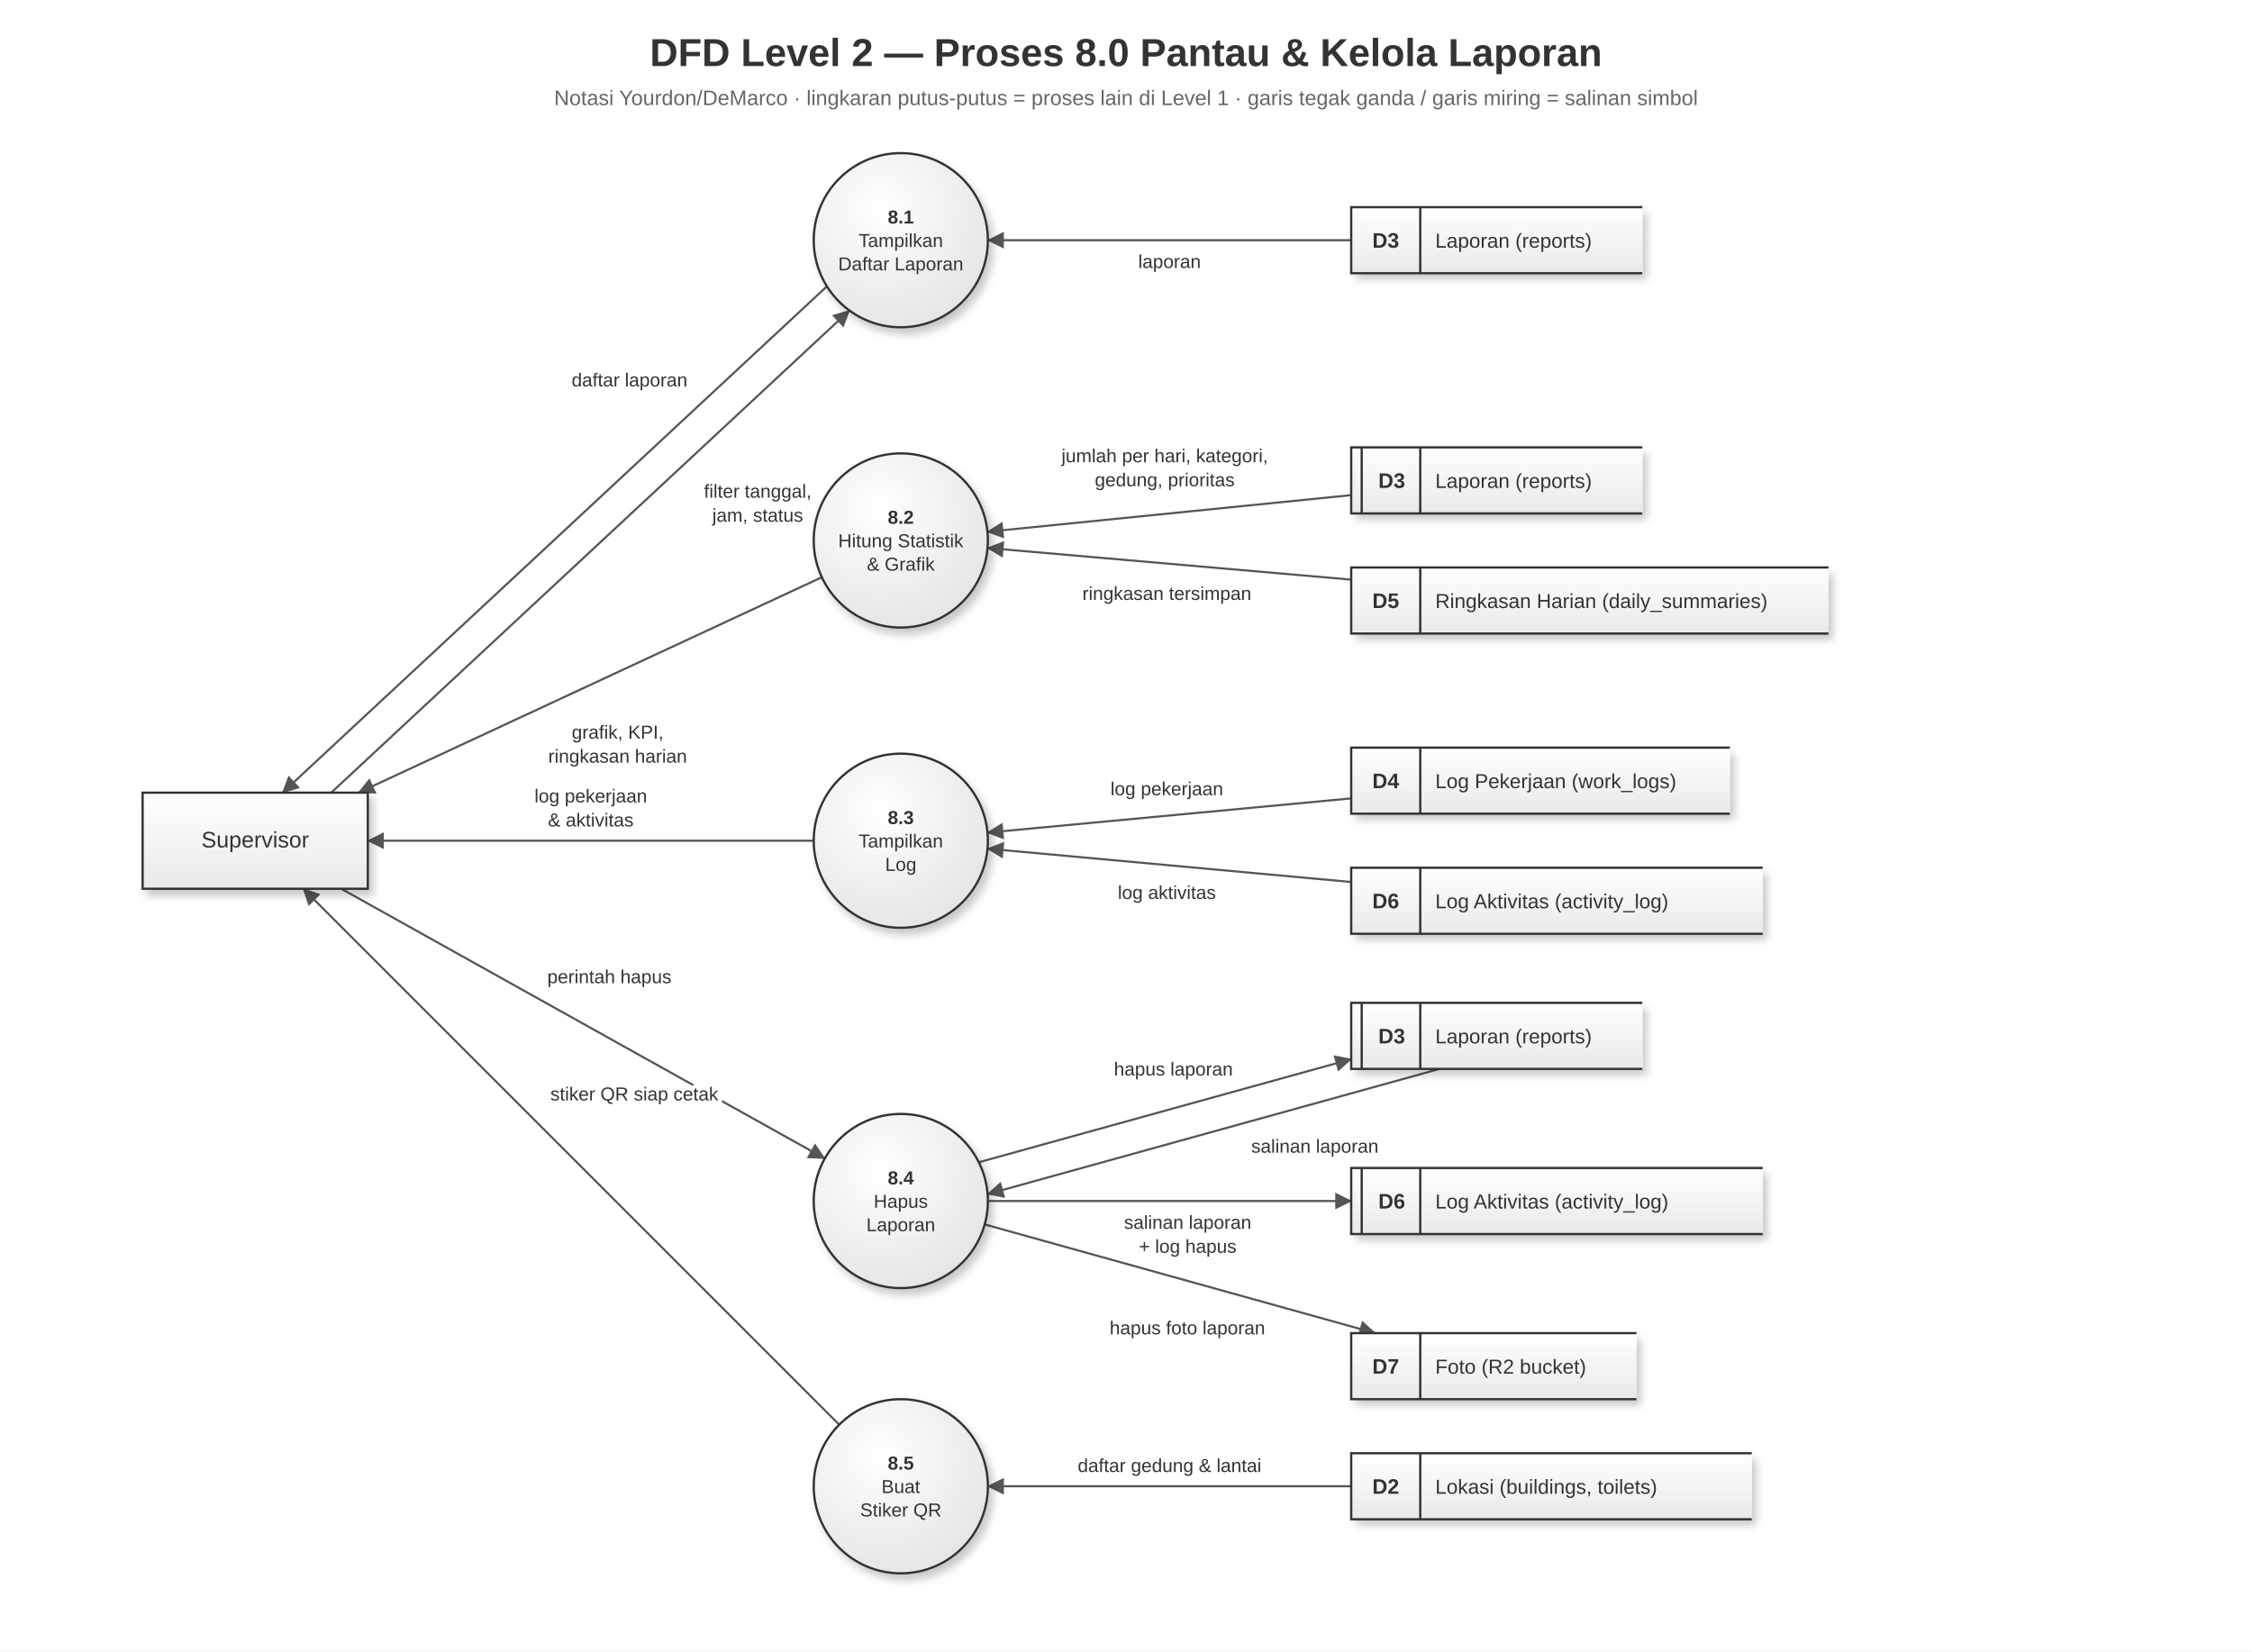
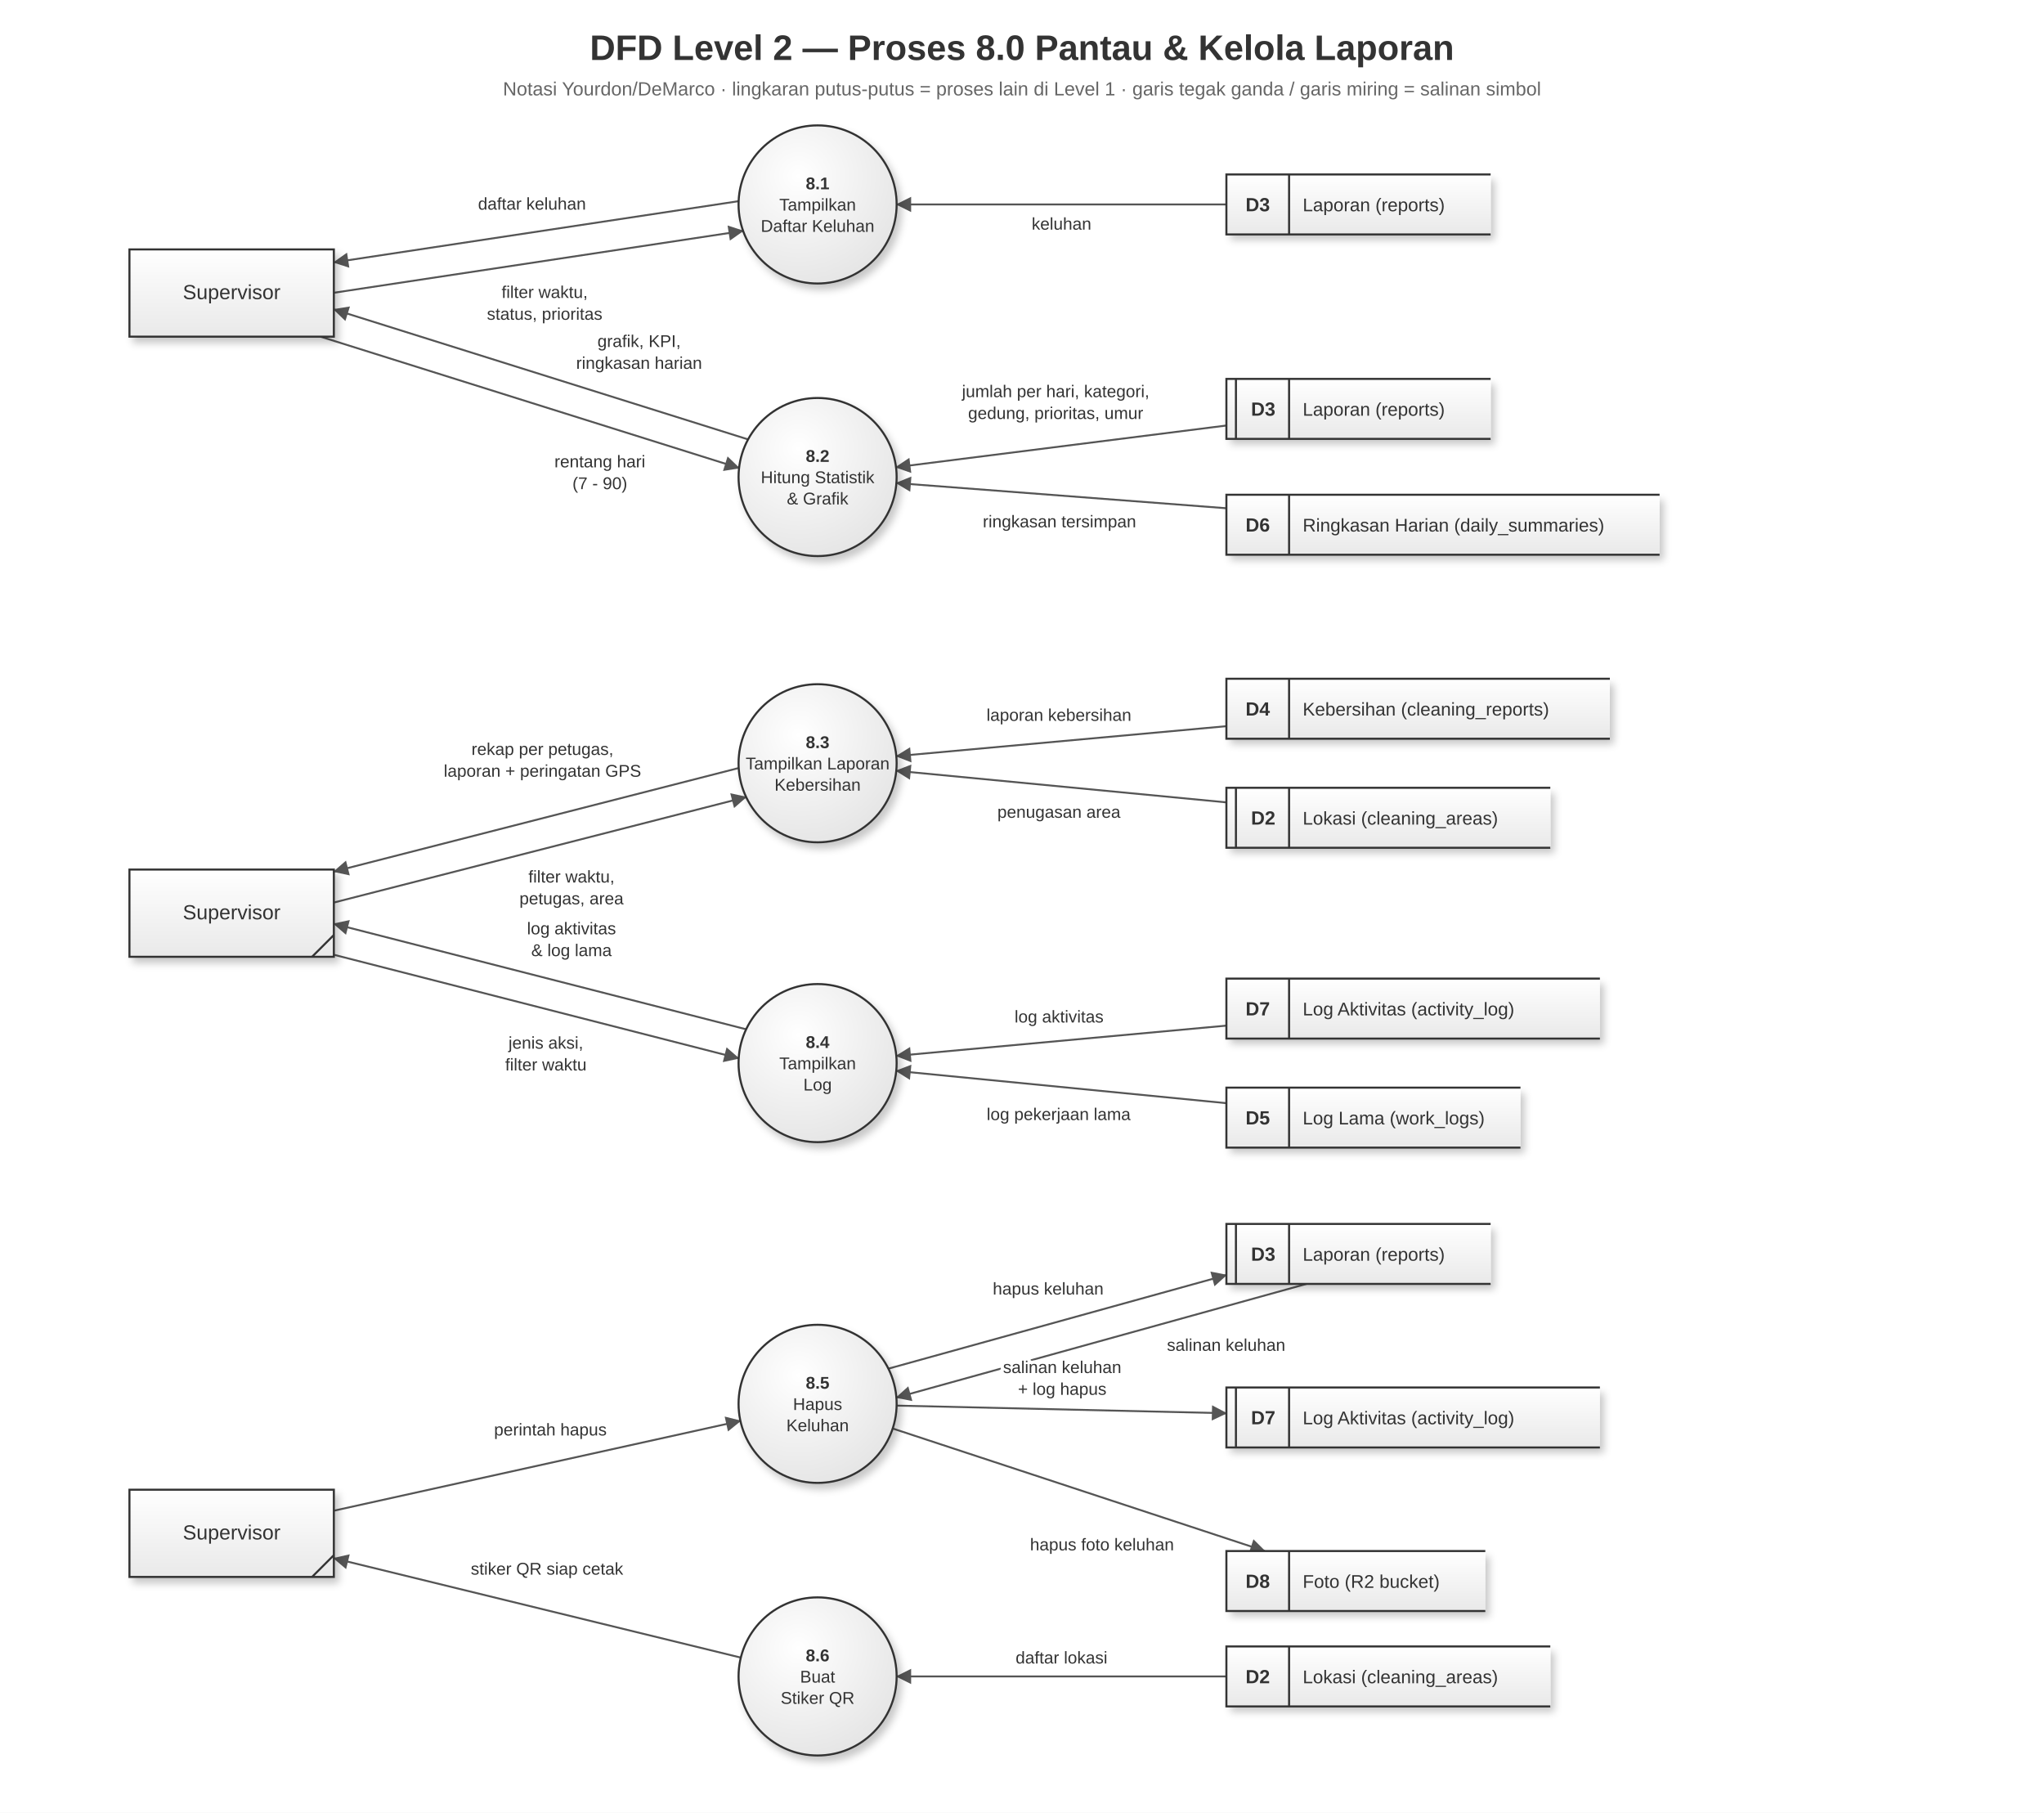
- <svg xmlns="http://www.w3.org/2000/svg" width="1500" height="1100" viewBox="0 0 1500 1100" font-family="Arial, Helvetica, sans-serif" fill="#333333">
+ <svg xmlns="http://www.w3.org/2000/svg" width="1500" height="1330" viewBox="0 0 1500 1330" font-family="Arial, Helvetica, sans-serif" fill="#333333">
  <defs>
    <filter id="bayang" x="-20%" y="-20%" width="150%" height="150%">
      <feDropShadow dx="3" dy="4" stdDeviation="3" flood-color="#000" flood-opacity="0.22" />
    </filter>
    <radialGradient id="bola" cx="38%" cy="32%" r="75%">
      <stop offset="0" stop-color="#FFFFFF" />
      <stop offset="1" stop-color="#E4E4E4" />
    </radialGradient>
    <linearGradient id="kotak" x1="0" y1="0" x2="0" y2="1">
      <stop offset="0" stop-color="#FFFFFF" />
      <stop offset="1" stop-color="#E9E9E9" />
    </linearGradient>
    <marker id="panah" viewBox="0 0 10 10" refX="9.5" refY="5" markerWidth="8" markerHeight="8" orient="auto">
      <path d="M0,0 L10,5 L0,10 z" fill="#555555" />
    </marker>
  </defs>
-   <rect width="1500" height="1100" fill="#FFFFFF" />
+   <rect width="1500" height="1330" fill="#FFFFFF" />
  <text x="750.0" y="44" font-size="26" font-weight="bold" text-anchor="middle">DFD Level 2 — Proses 8.0 Pantau &amp; Kelola Laporan</text>
  <text x="750.0" y="70" font-size="14" fill="#666" text-anchor="middle">Notasi Yourdon/DeMarco · lingkaran putus-putus = proses lain di Level 1 · garis tegak ganda / garis miring = salinan simbol</text>
-   <polyline points="220.6,528.0 565.8,206.8" fill="none" stroke="#555555" stroke-width="1.4" marker-end="url(#panah)" />
-   <polyline points="550.8,190.7 188.2,528.0" fill="none" stroke="#555555" stroke-width="1.4" marker-end="url(#panah)" />
-   <polyline points="900.0,160.0 658.0,160.0" fill="none" stroke="#555555" stroke-width="1.4" marker-end="url(#panah)" />
-   <polyline points="900.0,329.8 657.7,354.2" fill="none" stroke="#555555" stroke-width="1.4" marker-end="url(#panah)" />
-   <polyline points="900.0,386.1 657.8,365.0" fill="none" stroke="#555555" stroke-width="1.4" marker-end="url(#panah)" />
-   <polyline points="547.4,384.5 238.8,528.0" fill="none" stroke="#555555" stroke-width="1.4" marker-end="url(#panah)" />
-   <polyline points="900.0,531.8 657.7,554.6" fill="none" stroke="#555555" stroke-width="1.4" marker-end="url(#panah)" />
-   <polyline points="900.0,587.5 657.8,565.3" fill="none" stroke="#555555" stroke-width="1.4" marker-end="url(#panah)" />
-   <polyline points="542.0,560.0 245.0,560.0" fill="none" stroke="#555555" stroke-width="1.4" marker-end="url(#panah)" />
-   <polyline points="227.3,592.0 549.4,771.7" fill="none" stroke="#555555" stroke-width="1.4" marker-end="url(#panah)" />
-   <polyline points="958.8,712.0 657.8,795.4" fill="none" stroke="#555555" stroke-width="1.4" marker-end="url(#panah)" />
-   <polyline points="651.9,774.2 900.0,705.5" fill="none" stroke="#555555" stroke-width="1.4" marker-end="url(#panah)" />
-   <polyline points="658.0,800.0 900.0,800.0" fill="none" stroke="#555555" stroke-width="1.4" marker-end="url(#panah)" />
-   <polyline points="655.9,815.6 916.0,888.0" fill="none" stroke="#555555" stroke-width="1.4" marker-end="url(#panah)" />
-   <polyline points="900.0,990.0 658.0,990.0" fill="none" stroke="#555555" stroke-width="1.4" marker-end="url(#panah)" />
-   <polyline points="559.0,949.0 202.0,592.0" fill="none" stroke="#555555" stroke-width="1.4" marker-end="url(#panah)" />
-   <rect x="95.0" y="528.0" width="150.0" height="64" fill="url(#kotak)" stroke="#333333" stroke-width="1.5" filter="url(#bayang)" />
-   <text x="170.0" y="564.5" font-size="15" text-anchor="middle">Supervisor</text>
-   <circle cx="600" cy="160" r="58" fill="url(#bola)" stroke="#333333" stroke-width="1.5" filter="url(#bayang)" />
-   <text x="600" y="148.9" font-size="12.5" text-anchor="middle" font-weight="bold">8.1</text>
-   <text x="600" y="164.5" font-size="12.5" text-anchor="middle">Tampilkan</text>
-   <text x="600" y="180.1" font-size="12.5" text-anchor="middle">Daftar Laporan</text>
-   <circle cx="600" cy="360" r="58" fill="url(#bola)" stroke="#333333" stroke-width="1.5" filter="url(#bayang)" />
-   <text x="600" y="348.9" font-size="12.5" text-anchor="middle" font-weight="bold">8.2</text>
-   <text x="600" y="364.5" font-size="12.5" text-anchor="middle">Hitung Statistik</text>
-   <text x="600" y="380.1" font-size="12.5" text-anchor="middle">&amp; Grafik</text>
+   <polyline points="245.0,214.8 545.3,169.4" fill="none" stroke="#555555" stroke-width="1.4" marker-end="url(#panah)" />
+   <polyline points="542.0,147.6 245.0,192.5" fill="none" stroke="#555555" stroke-width="1.4" marker-end="url(#panah)" />
+   <polyline points="900.0,150.0 658.0,150.0" fill="none" stroke="#555555" stroke-width="1.4" marker-end="url(#panah)" />
+   <polyline points="235.2,247.0 542.4,343.4" fill="none" stroke="#555555" stroke-width="1.4" marker-end="url(#panah)" />
+   <polyline points="549.0,322.4 245.0,227.0" fill="none" stroke="#555555" stroke-width="1.4" marker-end="url(#panah)" />
+   <polyline points="900.0,312.2 657.5,342.8" fill="none" stroke="#555555" stroke-width="1.4" marker-end="url(#panah)" />
+   <polyline points="900.0,372.9 657.8,354.4" fill="none" stroke="#555555" stroke-width="1.4" marker-end="url(#panah)" />
+   <polyline points="245.0,662.2 547.6,584.8" fill="none" stroke="#555555" stroke-width="1.4" marker-end="url(#panah)" />
+   <polyline points="542.1,563.5 245.0,639.5" fill="none" stroke="#555555" stroke-width="1.4" marker-end="url(#panah)" />
+   <polyline points="900.0,532.8 657.8,554.8" fill="none" stroke="#555555" stroke-width="1.4" marker-end="url(#panah)" />
+   <polyline points="900.0,588.7 657.7,565.5" fill="none" stroke="#555555" stroke-width="1.4" marker-end="url(#panah)" />
+   <polyline points="245.0,700.5 542.1,776.5" fill="none" stroke="#555555" stroke-width="1.4" marker-end="url(#panah)" />
+   <polyline points="547.6,755.2 245.0,677.8" fill="none" stroke="#555555" stroke-width="1.4" marker-end="url(#panah)" />
+   <polyline points="900.0,752.5 657.8,774.7" fill="none" stroke="#555555" stroke-width="1.4" marker-end="url(#panah)" />
+   <polyline points="900.0,809.4 657.7,785.7" fill="none" stroke="#555555" stroke-width="1.4" marker-end="url(#panah)" />
+   <polyline points="245.0,1108.4 543.4,1042.5" fill="none" stroke="#555555" stroke-width="1.4" marker-end="url(#panah)" />
+   <polyline points="958.8,942.0 657.8,1025.4" fill="none" stroke="#555555" stroke-width="1.4" marker-end="url(#panah)" />
+   <polyline points="651.9,1004.2 900.0,935.5" fill="none" stroke="#555555" stroke-width="1.4" marker-end="url(#panah)" />
+   <polyline points="658.0,1031.3 900.0,1036.9" fill="none" stroke="#555555" stroke-width="1.4" marker-end="url(#panah)" />
+   <polyline points="655.1,1048.1 928.2,1138.0" fill="none" stroke="#555555" stroke-width="1.4" marker-end="url(#panah)" />
+   <polyline points="900.0,1230.0 658.0,1230.0" fill="none" stroke="#555555" stroke-width="1.4" marker-end="url(#panah)" />
+   <polyline points="543.7,1216.2 245.0,1143.3" fill="none" stroke="#555555" stroke-width="1.4" marker-end="url(#panah)" />
+   <rect x="95.0" y="183.0" width="150.0" height="64" fill="url(#kotak)" stroke="#333333" stroke-width="1.5" filter="url(#bayang)" />
+   <text x="170.0" y="219.5" font-size="15" text-anchor="middle">Supervisor</text>
+   <rect x="95.0" y="638.0" width="150.0" height="64" fill="url(#kotak)" stroke="#333333" stroke-width="1.5" filter="url(#bayang)" />
+   <line x1="229.0" y1="702.0" x2="245.0" y2="686.0" stroke="#333333" stroke-width="1.5" />
+   <text x="170.0" y="674.5" font-size="15" text-anchor="middle">Supervisor</text>
+   <rect x="95.0" y="1093.0" width="150.0" height="64" fill="url(#kotak)" stroke="#333333" stroke-width="1.5" filter="url(#bayang)" />
+   <line x1="229.0" y1="1157.0" x2="245.0" y2="1141.0" stroke="#333333" stroke-width="1.5" />
+   <text x="170.0" y="1129.5" font-size="15" text-anchor="middle">Supervisor</text>
+   <circle cx="600" cy="150" r="58" fill="url(#bola)" stroke="#333333" stroke-width="1.5" filter="url(#bayang)" />
+   <text x="600" y="138.9" font-size="12.5" text-anchor="middle" font-weight="bold">8.1</text>
+   <text x="600" y="154.5" font-size="12.5" text-anchor="middle">Tampilkan</text>
+   <text x="600" y="170.1" font-size="12.5" text-anchor="middle">Daftar Keluhan</text>
+   <circle cx="600" cy="350" r="58" fill="url(#bola)" stroke="#333333" stroke-width="1.5" filter="url(#bayang)" />
+   <text x="600" y="338.9" font-size="12.5" text-anchor="middle" font-weight="bold">8.2</text>
+   <text x="600" y="354.5" font-size="12.5" text-anchor="middle">Hitung Statistik</text>
+   <text x="600" y="370.1" font-size="12.5" text-anchor="middle">&amp; Grafik</text>
  <circle cx="600" cy="560" r="58" fill="url(#bola)" stroke="#333333" stroke-width="1.5" filter="url(#bayang)" />
  <text x="600" y="548.9" font-size="12.5" text-anchor="middle" font-weight="bold">8.3</text>
-   <text x="600" y="564.5" font-size="12.5" text-anchor="middle">Tampilkan</text>
-   <text x="600" y="580.1" font-size="12.5" text-anchor="middle">Log</text>
-   <circle cx="600" cy="800" r="58" fill="url(#bola)" stroke="#333333" stroke-width="1.5" filter="url(#bayang)" />
-   <text x="600" y="788.9" font-size="12.5" text-anchor="middle" font-weight="bold">8.4</text>
-   <text x="600" y="804.5" font-size="12.5" text-anchor="middle">Hapus</text>
-   <text x="600" y="820.1" font-size="12.5" text-anchor="middle">Laporan</text>
-   <circle cx="600" cy="990" r="58" fill="url(#bola)" stroke="#333333" stroke-width="1.5" filter="url(#bayang)" />
-   <text x="600" y="978.9" font-size="12.5" text-anchor="middle" font-weight="bold">8.5</text>
-   <text x="600" y="994.5" font-size="12.5" text-anchor="middle">Buat</text>
-   <text x="600" y="1010.1" font-size="12.5" text-anchor="middle">Stiker QR</text>
+   <text x="600" y="564.5" font-size="12.5" text-anchor="middle">Tampilkan Laporan</text>
+   <text x="600" y="580.1" font-size="12.5" text-anchor="middle">Kebersihan</text>
+   <circle cx="600" cy="780" r="58" fill="url(#bola)" stroke="#333333" stroke-width="1.5" filter="url(#bayang)" />
+   <text x="600" y="768.9" font-size="12.5" text-anchor="middle" font-weight="bold">8.4</text>
+   <text x="600" y="784.5" font-size="12.5" text-anchor="middle">Tampilkan</text>
+   <text x="600" y="800.1" font-size="12.5" text-anchor="middle">Log</text>
+   <circle cx="600" cy="1030" r="58" fill="url(#bola)" stroke="#333333" stroke-width="1.5" filter="url(#bayang)" />
+   <text x="600" y="1018.9" font-size="12.5" text-anchor="middle" font-weight="bold">8.5</text>
+   <text x="600" y="1034.5" font-size="12.5" text-anchor="middle">Hapus</text>
+   <text x="600" y="1050.1" font-size="12.5" text-anchor="middle">Keluhan</text>
+   <circle cx="600" cy="1230" r="58" fill="url(#bola)" stroke="#333333" stroke-width="1.5" filter="url(#bayang)" />
+   <text x="600" y="1218.9" font-size="12.5" text-anchor="middle" font-weight="bold">8.6</text>
+   <text x="600" y="1234.5" font-size="12.5" text-anchor="middle">Buat</text>
+   <text x="600" y="1250.1" font-size="12.5" text-anchor="middle">Stiker QR</text>
  <g filter="url(#bayang)">
-     <rect x="900.0" y="138.0" width="193.9" height="44" fill="url(#kotak)" />
+     <rect x="900.0" y="128.0" width="193.9" height="44" fill="url(#kotak)" />
  </g>
-   <path d="M1093.9,138.0 H900.0 V182.0 H1093.9" fill="none" stroke="#333333" stroke-width="1.5" />
-   <line x1="946.0" y1="138.0" x2="946.0" y2="182.0" stroke="#333333" stroke-width="1.5" />
-   <text x="923.0" y="165.0" font-size="14" font-weight="bold" text-anchor="middle">D3</text>
-   <text x="956.0" y="165.0" font-size="13.5">Laporan (reports)</text>
+   <path d="M1093.9,128.0 H900.0 V172.0 H1093.9" fill="none" stroke="#333333" stroke-width="1.5" />
+   <line x1="946.0" y1="128.0" x2="946.0" y2="172.0" stroke="#333333" stroke-width="1.5" />
+   <text x="923.0" y="155.0" font-size="14" font-weight="bold" text-anchor="middle">D3</text>
+   <text x="956.0" y="155.0" font-size="13.5">Laporan (reports)</text>
  <g filter="url(#bayang)">
-     <rect x="900.0" y="298.0" width="193.9" height="44" fill="url(#kotak)" />
+     <rect x="900.0" y="278.0" width="193.9" height="44" fill="url(#kotak)" />
  </g>
-   <path d="M1093.9,298.0 H900.0 V342.0 H1093.9" fill="none" stroke="#333333" stroke-width="1.5" />
-   <line x1="946.0" y1="298.0" x2="946.0" y2="342.0" stroke="#333333" stroke-width="1.5" />
-   <line x1="907.0" y1="298.0" x2="907.0" y2="342.0" stroke="#333333" stroke-width="1.5" />
-   <text x="927.0" y="325.0" font-size="14" font-weight="bold" text-anchor="middle">D3</text>
-   <text x="956.0" y="325.0" font-size="13.5">Laporan (reports)</text>
+   <path d="M1093.9,278.0 H900.0 V322.0 H1093.9" fill="none" stroke="#333333" stroke-width="1.5" />
+   <line x1="946.0" y1="278.0" x2="946.0" y2="322.0" stroke="#333333" stroke-width="1.5" />
+   <line x1="907.0" y1="278.0" x2="907.0" y2="322.0" stroke="#333333" stroke-width="1.5" />
+   <text x="927.0" y="305.0" font-size="14" font-weight="bold" text-anchor="middle">D3</text>
+   <text x="956.0" y="305.0" font-size="13.5">Laporan (reports)</text>
  <g filter="url(#bayang)">
-     <rect x="900.0" y="378.0" width="317.9" height="44" fill="url(#kotak)" />
+     <rect x="900.0" y="363.0" width="317.9" height="44" fill="url(#kotak)" />
  </g>
-   <path d="M1217.9,378.0 H900.0 V422.0 H1217.9" fill="none" stroke="#333333" stroke-width="1.5" />
-   <line x1="946.0" y1="378.0" x2="946.0" y2="422.0" stroke="#333333" stroke-width="1.5" />
-   <text x="923.0" y="405.0" font-size="14" font-weight="bold" text-anchor="middle">D5</text>
-   <text x="956.0" y="405.0" font-size="13.5">Ringkasan Harian (daily_summaries)</text>
+   <path d="M1217.9,363.0 H900.0 V407.0 H1217.9" fill="none" stroke="#333333" stroke-width="1.5" />
+   <line x1="946.0" y1="363.0" x2="946.0" y2="407.0" stroke="#333333" stroke-width="1.5" />
+   <text x="923.0" y="390.0" font-size="14" font-weight="bold" text-anchor="middle">D6</text>
+   <text x="956.0" y="390.0" font-size="13.5">Ringkasan Harian (daily_summaries)</text>
  <g filter="url(#bayang)">
-     <rect x="900.0" y="498.0" width="252.2" height="44" fill="url(#kotak)" />
+     <rect x="900.0" y="498.0" width="281.4" height="44" fill="url(#kotak)" />
  </g>
-   <path d="M1152.2,498.0 H900.0 V542.0 H1152.2" fill="none" stroke="#333333" stroke-width="1.5" />
+   <path d="M1181.4,498.0 H900.0 V542.0 H1181.4" fill="none" stroke="#333333" stroke-width="1.5" />
  <line x1="946.0" y1="498.0" x2="946.0" y2="542.0" stroke="#333333" stroke-width="1.5" />
  <text x="923.0" y="525.0" font-size="14" font-weight="bold" text-anchor="middle">D4</text>
-   <text x="956.0" y="525.0" font-size="13.5">Log Pekerjaan (work_logs)</text>
+   <text x="956.0" y="525.0" font-size="13.5">Kebersihan (cleaning_reports)</text>
  <g filter="url(#bayang)">
-     <rect x="900.0" y="578.0" width="274.1" height="44" fill="url(#kotak)" />
+     <rect x="900.0" y="578.0" width="237.7" height="44" fill="url(#kotak)" />
  </g>
-   <path d="M1174.1,578.0 H900.0 V622.0 H1174.1" fill="none" stroke="#333333" stroke-width="1.5" />
+   <path d="M1137.7,578.0 H900.0 V622.0 H1137.7" fill="none" stroke="#333333" stroke-width="1.5" />
  <line x1="946.0" y1="578.0" x2="946.0" y2="622.0" stroke="#333333" stroke-width="1.5" />
-   <text x="923.0" y="605.0" font-size="14" font-weight="bold" text-anchor="middle">D6</text>
-   <text x="956.0" y="605.0" font-size="13.5">Log Aktivitas (activity_log)</text>
+   <line x1="907.0" y1="578.0" x2="907.0" y2="622.0" stroke="#333333" stroke-width="1.5" />
+   <text x="927.0" y="605.0" font-size="14" font-weight="bold" text-anchor="middle">D2</text>
+   <text x="956.0" y="605.0" font-size="13.5">Lokasi (cleaning_areas)</text>
  <g filter="url(#bayang)">
-     <rect x="900.0" y="668.0" width="193.9" height="44" fill="url(#kotak)" />
+     <rect x="900.0" y="718.0" width="274.1" height="44" fill="url(#kotak)" />
  </g>
-   <path d="M1093.9,668.0 H900.0 V712.0 H1093.9" fill="none" stroke="#333333" stroke-width="1.5" />
-   <line x1="946.0" y1="668.0" x2="946.0" y2="712.0" stroke="#333333" stroke-width="1.5" />
-   <line x1="907.0" y1="668.0" x2="907.0" y2="712.0" stroke="#333333" stroke-width="1.5" />
-   <text x="927.0" y="695.0" font-size="14" font-weight="bold" text-anchor="middle">D3</text>
-   <text x="956.0" y="695.0" font-size="13.5">Laporan (reports)</text>
+   <path d="M1174.1,718.0 H900.0 V762.0 H1174.1" fill="none" stroke="#333333" stroke-width="1.5" />
+   <line x1="946.0" y1="718.0" x2="946.0" y2="762.0" stroke="#333333" stroke-width="1.5" />
+   <text x="923.0" y="745.0" font-size="14" font-weight="bold" text-anchor="middle">D7</text>
+   <text x="956.0" y="745.0" font-size="13.5">Log Aktivitas (activity_log)</text>
  <g filter="url(#bayang)">
-     <rect x="900.0" y="778.0" width="274.1" height="44" fill="url(#kotak)" />
+     <rect x="900.0" y="798.0" width="215.8" height="44" fill="url(#kotak)" />
  </g>
-   <path d="M1174.1,778.0 H900.0 V822.0 H1174.1" fill="none" stroke="#333333" stroke-width="1.5" />
-   <line x1="946.0" y1="778.0" x2="946.0" y2="822.0" stroke="#333333" stroke-width="1.5" />
-   <line x1="907.0" y1="778.0" x2="907.0" y2="822.0" stroke="#333333" stroke-width="1.5" />
-   <text x="927.0" y="805.0" font-size="14" font-weight="bold" text-anchor="middle">D6</text>
-   <text x="956.0" y="805.0" font-size="13.5">Log Aktivitas (activity_log)</text>
+   <path d="M1115.8,798.0 H900.0 V842.0 H1115.8" fill="none" stroke="#333333" stroke-width="1.5" />
+   <line x1="946.0" y1="798.0" x2="946.0" y2="842.0" stroke="#333333" stroke-width="1.5" />
+   <text x="923.0" y="825.0" font-size="14" font-weight="bold" text-anchor="middle">D5</text>
+   <text x="956.0" y="825.0" font-size="13.5">Log Lama (work_logs)</text>
  <g filter="url(#bayang)">
-     <rect x="900.0" y="888.0" width="190.0" height="44" fill="url(#kotak)" />
+     <rect x="900.0" y="898.0" width="193.9" height="44" fill="url(#kotak)" />
  </g>
-   <path d="M1090.0,888.0 H900.0 V932.0 H1090.0" fill="none" stroke="#333333" stroke-width="1.5" />
-   <line x1="946.0" y1="888.0" x2="946.0" y2="932.0" stroke="#333333" stroke-width="1.5" />
-   <text x="923.0" y="915.0" font-size="14" font-weight="bold" text-anchor="middle">D7</text>
-   <text x="956.0" y="915.0" font-size="13.5">Foto (R2 bucket)</text>
+   <path d="M1093.9,898.0 H900.0 V942.0 H1093.9" fill="none" stroke="#333333" stroke-width="1.5" />
+   <line x1="946.0" y1="898.0" x2="946.0" y2="942.0" stroke="#333333" stroke-width="1.5" />
+   <line x1="907.0" y1="898.0" x2="907.0" y2="942.0" stroke="#333333" stroke-width="1.5" />
+   <text x="927.0" y="925.0" font-size="14" font-weight="bold" text-anchor="middle">D3</text>
+   <text x="956.0" y="925.0" font-size="13.5">Laporan (reports)</text>
  <g filter="url(#bayang)">
-     <rect x="900.0" y="968.0" width="266.8" height="44" fill="url(#kotak)" />
+     <rect x="900.0" y="1018.0" width="274.1" height="44" fill="url(#kotak)" />
  </g>
-   <path d="M1166.8,968.0 H900.0 V1012.0 H1166.8" fill="none" stroke="#333333" stroke-width="1.5" />
-   <line x1="946.0" y1="968.0" x2="946.0" y2="1012.0" stroke="#333333" stroke-width="1.5" />
-   <text x="923.0" y="995.0" font-size="14" font-weight="bold" text-anchor="middle">D2</text>
-   <text x="956.0" y="995.0" font-size="13.5">Lokasi (buildings, toilets)</text>
-   <text x="504.7" y="331.5" font-size="12.5" text-anchor="middle" stroke="#FFFFFF" stroke-width="5" stroke-linejoin="round" paint-order="stroke">filter tanggal,</text>
-   <text x="504.7" y="347.5" font-size="12.5" text-anchor="middle" stroke="#FFFFFF" stroke-width="5" stroke-linejoin="round" paint-order="stroke">jam, status</text>
-   <text x="419.3" y="257.4" font-size="12.5" text-anchor="middle" stroke="#FFFFFF" stroke-width="5" stroke-linejoin="round" paint-order="stroke">daftar laporan</text>
-   <text x="779.0" y="178.5" font-size="12.5" text-anchor="middle" stroke="#FFFFFF" stroke-width="5" stroke-linejoin="round" paint-order="stroke">laporan</text>
-   <text x="775.8" y="307.9" font-size="12.5" text-anchor="middle" stroke="#FFFFFF" stroke-width="5" stroke-linejoin="round" paint-order="stroke">jumlah per hari, kategori,</text>
-   <text x="775.8" y="323.9" font-size="12.5" text-anchor="middle" stroke="#FFFFFF" stroke-width="5" stroke-linejoin="round" paint-order="stroke">gedung, prioritas</text>
-   <text x="777.2" y="399.6" font-size="12.5" text-anchor="middle" stroke="#FFFFFF" stroke-width="5" stroke-linejoin="round" paint-order="stroke">ringkasan tersimpan</text>
-   <text x="411.4" y="492.0" font-size="12.5" text-anchor="middle" stroke="#FFFFFF" stroke-width="5" stroke-linejoin="round" paint-order="stroke">grafik, KPI,</text>
-   <text x="411.4" y="508.0" font-size="12.5" text-anchor="middle" stroke="#FFFFFF" stroke-width="5" stroke-linejoin="round" paint-order="stroke">ringkasan harian</text>
-   <text x="777.2" y="529.7" font-size="12.5" text-anchor="middle" stroke="#FFFFFF" stroke-width="5" stroke-linejoin="round" paint-order="stroke">log pekerjaan</text>
-   <text x="777.2" y="598.8" font-size="12.5" text-anchor="middle" stroke="#FFFFFF" stroke-width="5" stroke-linejoin="round" paint-order="stroke">log aktivitas</text>
-   <text x="393.5" y="534.5" font-size="12.5" text-anchor="middle" stroke="#FFFFFF" stroke-width="5" stroke-linejoin="round" paint-order="stroke">log pekerjaan</text>
-   <text x="393.5" y="550.5" font-size="12.5" text-anchor="middle" stroke="#FFFFFF" stroke-width="5" stroke-linejoin="round" paint-order="stroke">&amp; aktivitas</text>
-   <text x="405.9" y="654.9" font-size="12.5" text-anchor="middle" stroke="#FFFFFF" stroke-width="5" stroke-linejoin="round" paint-order="stroke">perintah hapus</text>
-   <text x="875.8" y="767.8" font-size="12.5" text-anchor="middle" stroke="#FFFFFF" stroke-width="5" stroke-linejoin="round" paint-order="stroke">salinan laporan</text>
-   <text x="781.6" y="716.4" font-size="12.5" text-anchor="middle" stroke="#FFFFFF" stroke-width="5" stroke-linejoin="round" paint-order="stroke">hapus laporan</text>
-   <text x="791.1" y="818.5" font-size="12.5" text-anchor="middle" stroke="#FFFFFF" stroke-width="5" stroke-linejoin="round" paint-order="stroke">salinan laporan</text>
-   <text x="791.1" y="834.5" font-size="12.5" text-anchor="middle" stroke="#FFFFFF" stroke-width="5" stroke-linejoin="round" paint-order="stroke">+ log hapus</text>
-   <text x="790.9" y="888.8" font-size="12.5" text-anchor="middle" stroke="#FFFFFF" stroke-width="5" stroke-linejoin="round" paint-order="stroke">hapus foto laporan</text>
-   <text x="779.0" y="980.5" font-size="12.5" text-anchor="middle" stroke="#FFFFFF" stroke-width="5" stroke-linejoin="round" paint-order="stroke">daftar gedung &amp; lantai</text>
-   <text x="422.5" y="733.0" font-size="12.5" text-anchor="middle" stroke="#FFFFFF" stroke-width="5" stroke-linejoin="round" paint-order="stroke">stiker QR siap cetak</text>
+   <path d="M1174.1,1018.0 H900.0 V1062.0 H1174.1" fill="none" stroke="#333333" stroke-width="1.5" />
+   <line x1="946.0" y1="1018.0" x2="946.0" y2="1062.0" stroke="#333333" stroke-width="1.5" />
+   <line x1="907.0" y1="1018.0" x2="907.0" y2="1062.0" stroke="#333333" stroke-width="1.5" />
+   <text x="927.0" y="1045.0" font-size="14" font-weight="bold" text-anchor="middle">D7</text>
+   <text x="956.0" y="1045.0" font-size="13.5">Log Aktivitas (activity_log)</text>
+   <g filter="url(#bayang)">
+     <rect x="900.0" y="1138.0" width="190.0" height="44" fill="url(#kotak)" />
+   </g>
+   <path d="M1090.0,1138.0 H900.0 V1182.0 H1090.0" fill="none" stroke="#333333" stroke-width="1.5" />
+   <line x1="946.0" y1="1138.0" x2="946.0" y2="1182.0" stroke="#333333" stroke-width="1.5" />
+   <text x="923.0" y="1165.0" font-size="14" font-weight="bold" text-anchor="middle">D8</text>
+   <text x="956.0" y="1165.0" font-size="13.5">Foto (R2 bucket)</text>
+   <g filter="url(#bayang)">
+     <rect x="900.0" y="1208.0" width="237.7" height="44" fill="url(#kotak)" />
+   </g>
+   <path d="M1137.7,1208.0 H900.0 V1252.0 H1137.7" fill="none" stroke="#333333" stroke-width="1.5" />
+   <line x1="946.0" y1="1208.0" x2="946.0" y2="1252.0" stroke="#333333" stroke-width="1.5" />
+   <text x="923.0" y="1235.0" font-size="14" font-weight="bold" text-anchor="middle">D2</text>
+   <text x="956.0" y="1235.0" font-size="13.5">Lokasi (cleaning_areas)</text>
+   <text x="399.7" y="218.6" font-size="12.5" text-anchor="middle" stroke="#FFFFFF" stroke-width="5" stroke-linejoin="round" paint-order="stroke">filter waktu,</text>
+   <text x="399.7" y="234.6" font-size="12.5" text-anchor="middle" stroke="#FFFFFF" stroke-width="5" stroke-linejoin="round" paint-order="stroke">status, prioritas</text>
+   <text x="390.4" y="153.8" font-size="12.5" text-anchor="middle" stroke="#FFFFFF" stroke-width="5" stroke-linejoin="round" paint-order="stroke">daftar keluhan</text>
+   <text x="779.0" y="168.5" font-size="12.5" text-anchor="middle" stroke="#FFFFFF" stroke-width="5" stroke-linejoin="round" paint-order="stroke">keluhan</text>
+   <text x="440.2" y="342.9" font-size="12.5" text-anchor="middle" stroke="#FFFFFF" stroke-width="5" stroke-linejoin="round" paint-order="stroke">rentang hari</text>
+   <text x="440.2" y="358.9" font-size="12.5" text-anchor="middle" stroke="#FFFFFF" stroke-width="5" stroke-linejoin="round" paint-order="stroke">(7 - 90)</text>
+   <text x="469.0" y="254.6" font-size="12.5" text-anchor="middle" stroke="#FFFFFF" stroke-width="5" stroke-linejoin="round" paint-order="stroke">grafik, KPI,</text>
+   <text x="469.0" y="270.6" font-size="12.5" text-anchor="middle" stroke="#FFFFFF" stroke-width="5" stroke-linejoin="round" paint-order="stroke">ringkasan harian</text>
+   <text x="774.7" y="291.4" font-size="12.5" text-anchor="middle" stroke="#FFFFFF" stroke-width="5" stroke-linejoin="round" paint-order="stroke">jumlah per hari, kategori,</text>
+   <text x="774.7" y="307.4" font-size="12.5" text-anchor="middle" stroke="#FFFFFF" stroke-width="5" stroke-linejoin="round" paint-order="stroke">gedung, prioritas, umur</text>
+   <text x="777.5" y="386.9" font-size="12.5" text-anchor="middle" stroke="#FFFFFF" stroke-width="5" stroke-linejoin="round" paint-order="stroke">ringkasan tersimpan</text>
+   <text x="419.4" y="647.5" font-size="12.5" text-anchor="middle" stroke="#FFFFFF" stroke-width="5" stroke-linejoin="round" paint-order="stroke">filter waktu,</text>
+   <text x="419.4" y="663.5" font-size="12.5" text-anchor="middle" stroke="#FFFFFF" stroke-width="5" stroke-linejoin="round" paint-order="stroke">petugas, area</text>
+   <text x="398.1" y="553.9" font-size="12.5" text-anchor="middle" stroke="#FFFFFF" stroke-width="5" stroke-linejoin="round" paint-order="stroke">rekap per petugas,</text>
+   <text x="398.1" y="569.9" font-size="12.5" text-anchor="middle" stroke="#FFFFFF" stroke-width="5" stroke-linejoin="round" paint-order="stroke">laporan + peringatan GPS</text>
+   <text x="777.1" y="528.9" font-size="12.5" text-anchor="middle" stroke="#FFFFFF" stroke-width="5" stroke-linejoin="round" paint-order="stroke">laporan kebersihan</text>
+   <text x="777.1" y="600.0" font-size="12.5" text-anchor="middle" stroke="#FFFFFF" stroke-width="5" stroke-linejoin="round" paint-order="stroke">penugasan area</text>
+   <text x="400.6" y="769.4" font-size="12.5" text-anchor="middle" stroke="#FFFFFF" stroke-width="5" stroke-linejoin="round" paint-order="stroke">jenis aksi,</text>
+   <text x="400.6" y="785.4" font-size="12.5" text-anchor="middle" stroke="#FFFFFF" stroke-width="5" stroke-linejoin="round" paint-order="stroke">filter waktu</text>
+   <text x="419.4" y="685.5" font-size="12.5" text-anchor="middle" stroke="#FFFFFF" stroke-width="5" stroke-linejoin="round" paint-order="stroke">log aktivitas</text>
+   <text x="419.4" y="701.5" font-size="12.5" text-anchor="middle" stroke="#FFFFFF" stroke-width="5" stroke-linejoin="round" paint-order="stroke">&amp; log lama</text>
+   <text x="777.2" y="750.2" font-size="12.5" text-anchor="middle" stroke="#FFFFFF" stroke-width="5" stroke-linejoin="round" paint-order="stroke">log aktivitas</text>
+   <text x="776.9" y="821.8" font-size="12.5" text-anchor="middle" stroke="#FFFFFF" stroke-width="5" stroke-linejoin="round" paint-order="stroke">log pekerjaan lama</text>
+   <text x="403.9" y="1053.2" font-size="12.5" text-anchor="middle" stroke="#FFFFFF" stroke-width="5" stroke-linejoin="round" paint-order="stroke">perintah hapus</text>
+   <text x="899.8" y="991.1" font-size="12.5" text-anchor="middle" stroke="#FFFFFF" stroke-width="5" stroke-linejoin="round" paint-order="stroke">salinan keluhan</text>
+   <text x="769.2" y="949.8" font-size="12.5" text-anchor="middle" stroke="#FFFFFF" stroke-width="5" stroke-linejoin="round" paint-order="stroke">hapus keluhan</text>
+   <text x="779.5" y="1007.4" font-size="12.5" text-anchor="middle" stroke="#FFFFFF" stroke-width="5" stroke-linejoin="round" paint-order="stroke">salinan keluhan</text>
+   <text x="779.5" y="1023.4" font-size="12.5" text-anchor="middle" stroke="#FFFFFF" stroke-width="5" stroke-linejoin="round" paint-order="stroke">+ log hapus</text>
+   <text x="808.7" y="1137.5" font-size="12.5" text-anchor="middle" stroke="#FFFFFF" stroke-width="5" stroke-linejoin="round" paint-order="stroke">hapus foto keluhan</text>
+   <text x="779.0" y="1220.5" font-size="12.5" text-anchor="middle" stroke="#FFFFFF" stroke-width="5" stroke-linejoin="round" paint-order="stroke">daftar lokasi</text>
+   <text x="401.4" y="1155.3" font-size="12.5" text-anchor="middle" stroke="#FFFFFF" stroke-width="5" stroke-linejoin="round" paint-order="stroke">stiker QR siap cetak</text>
</svg>
